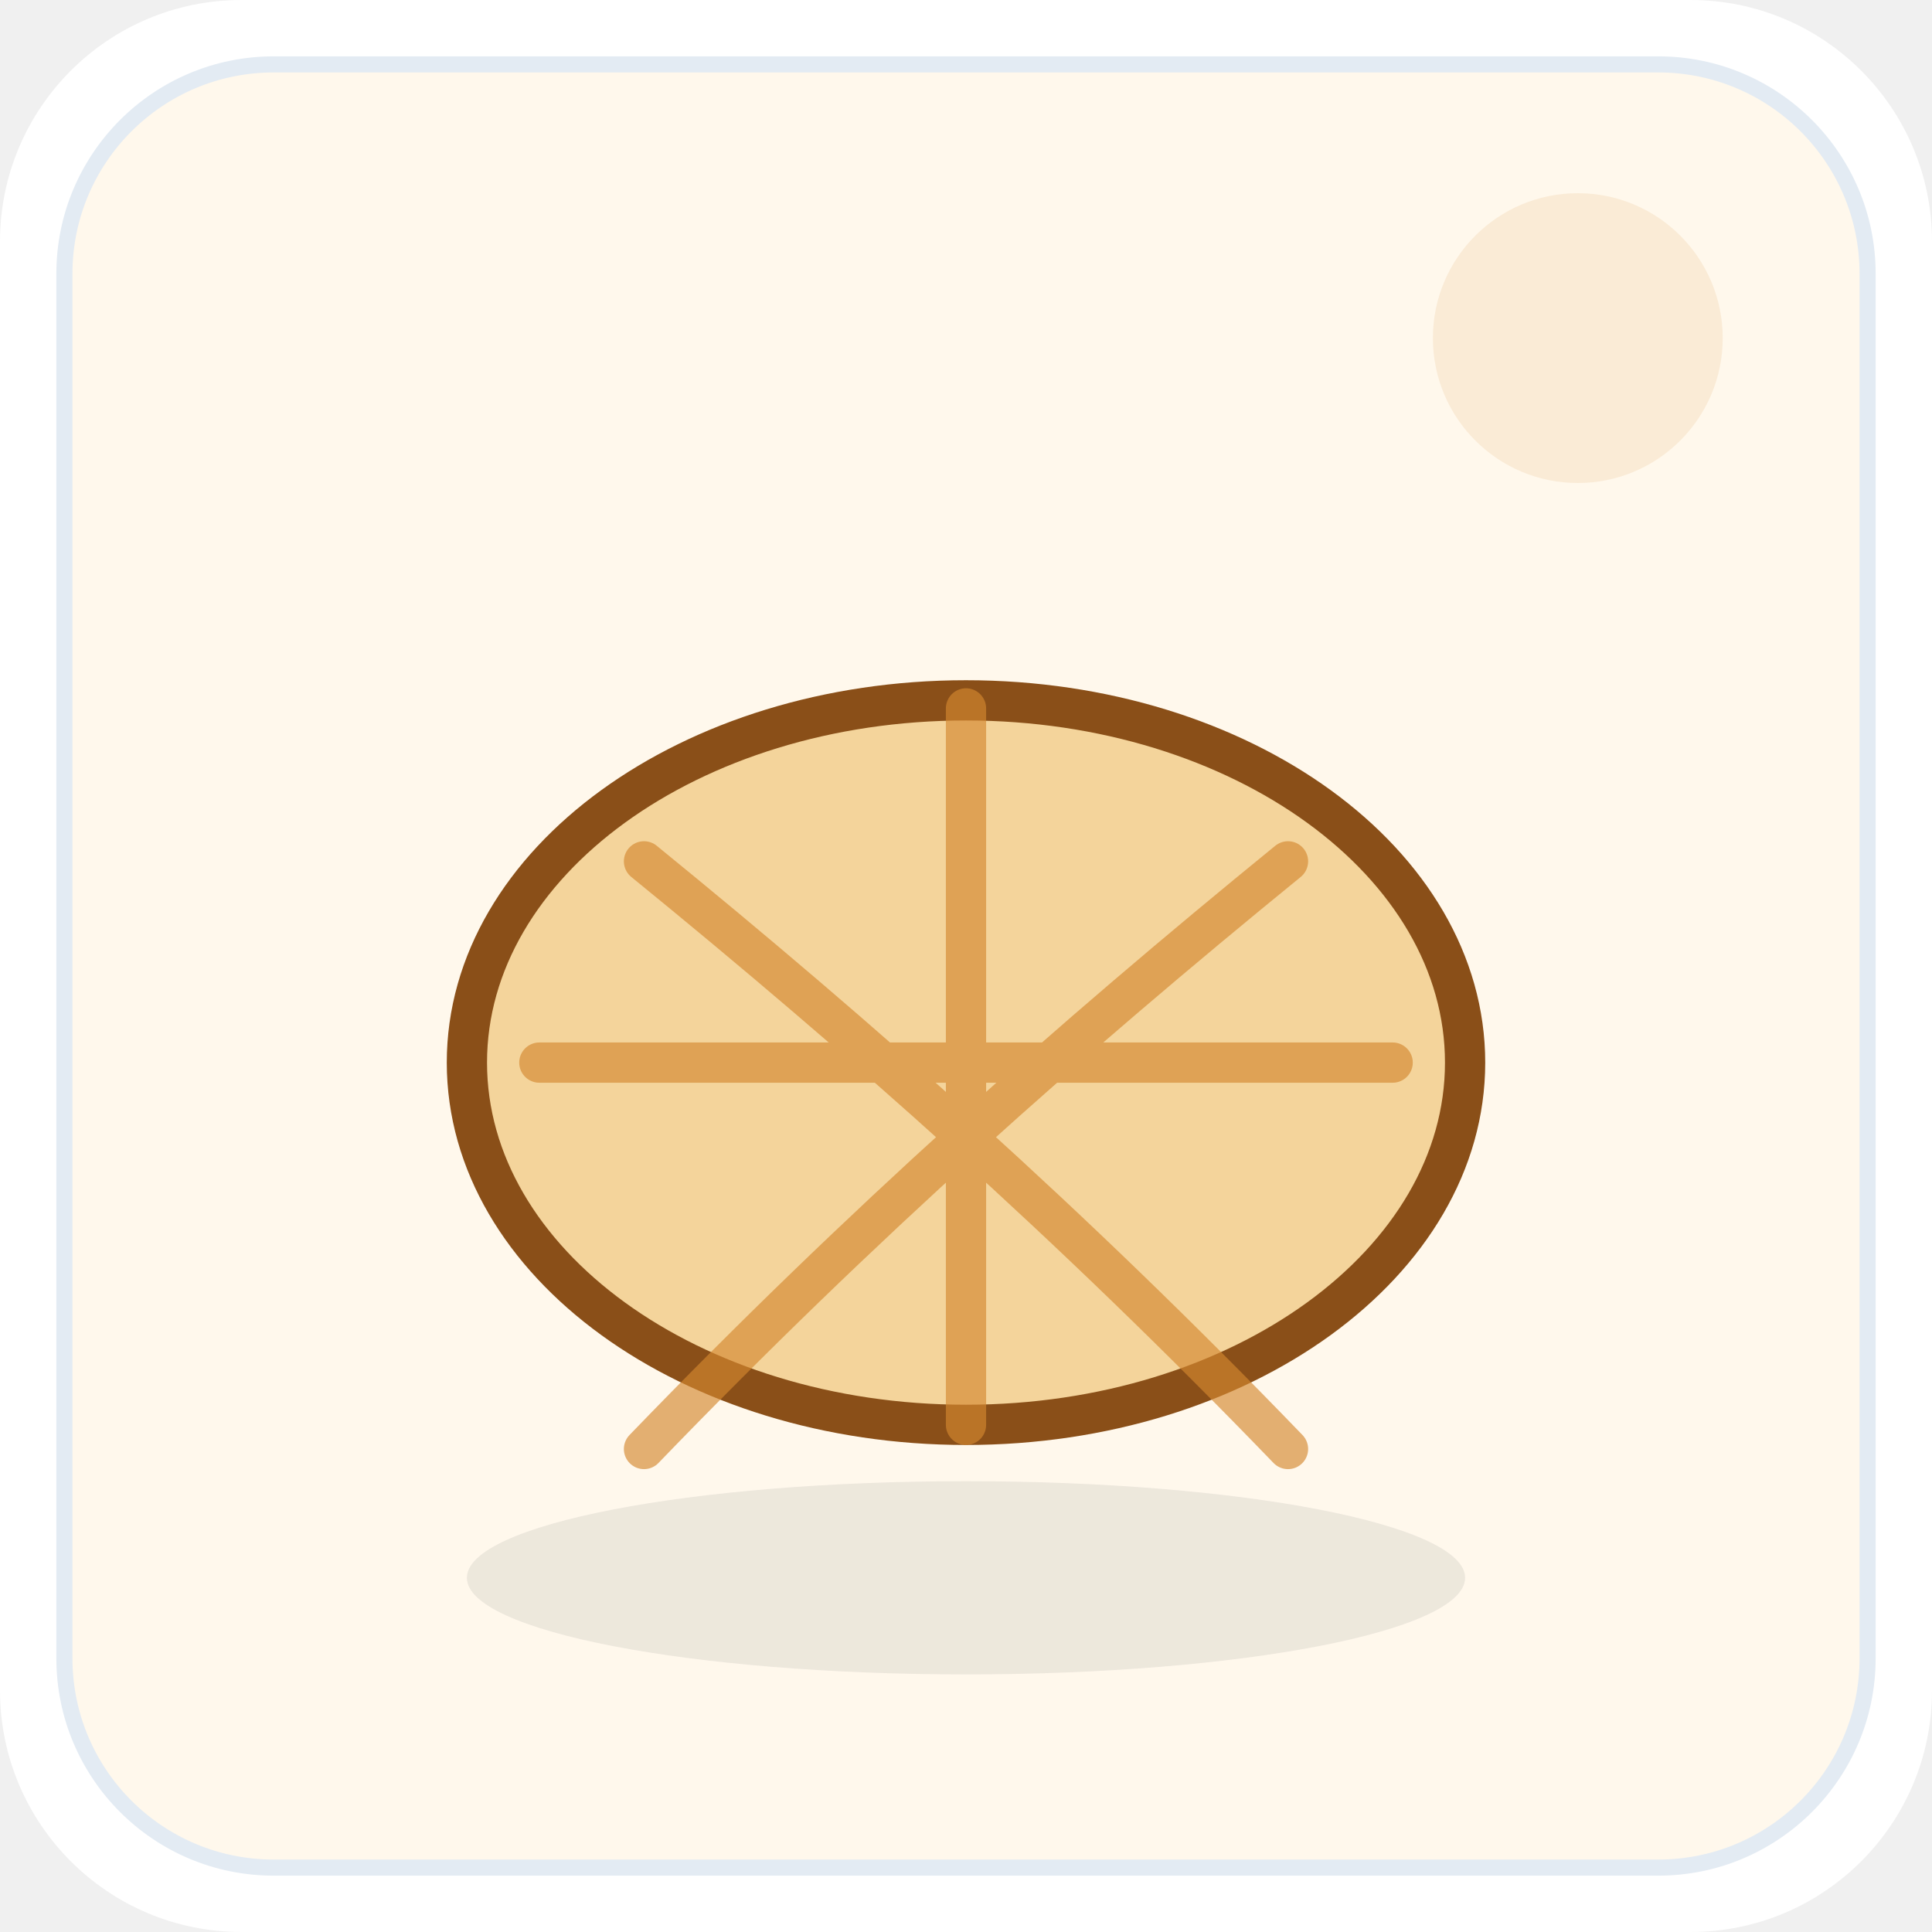
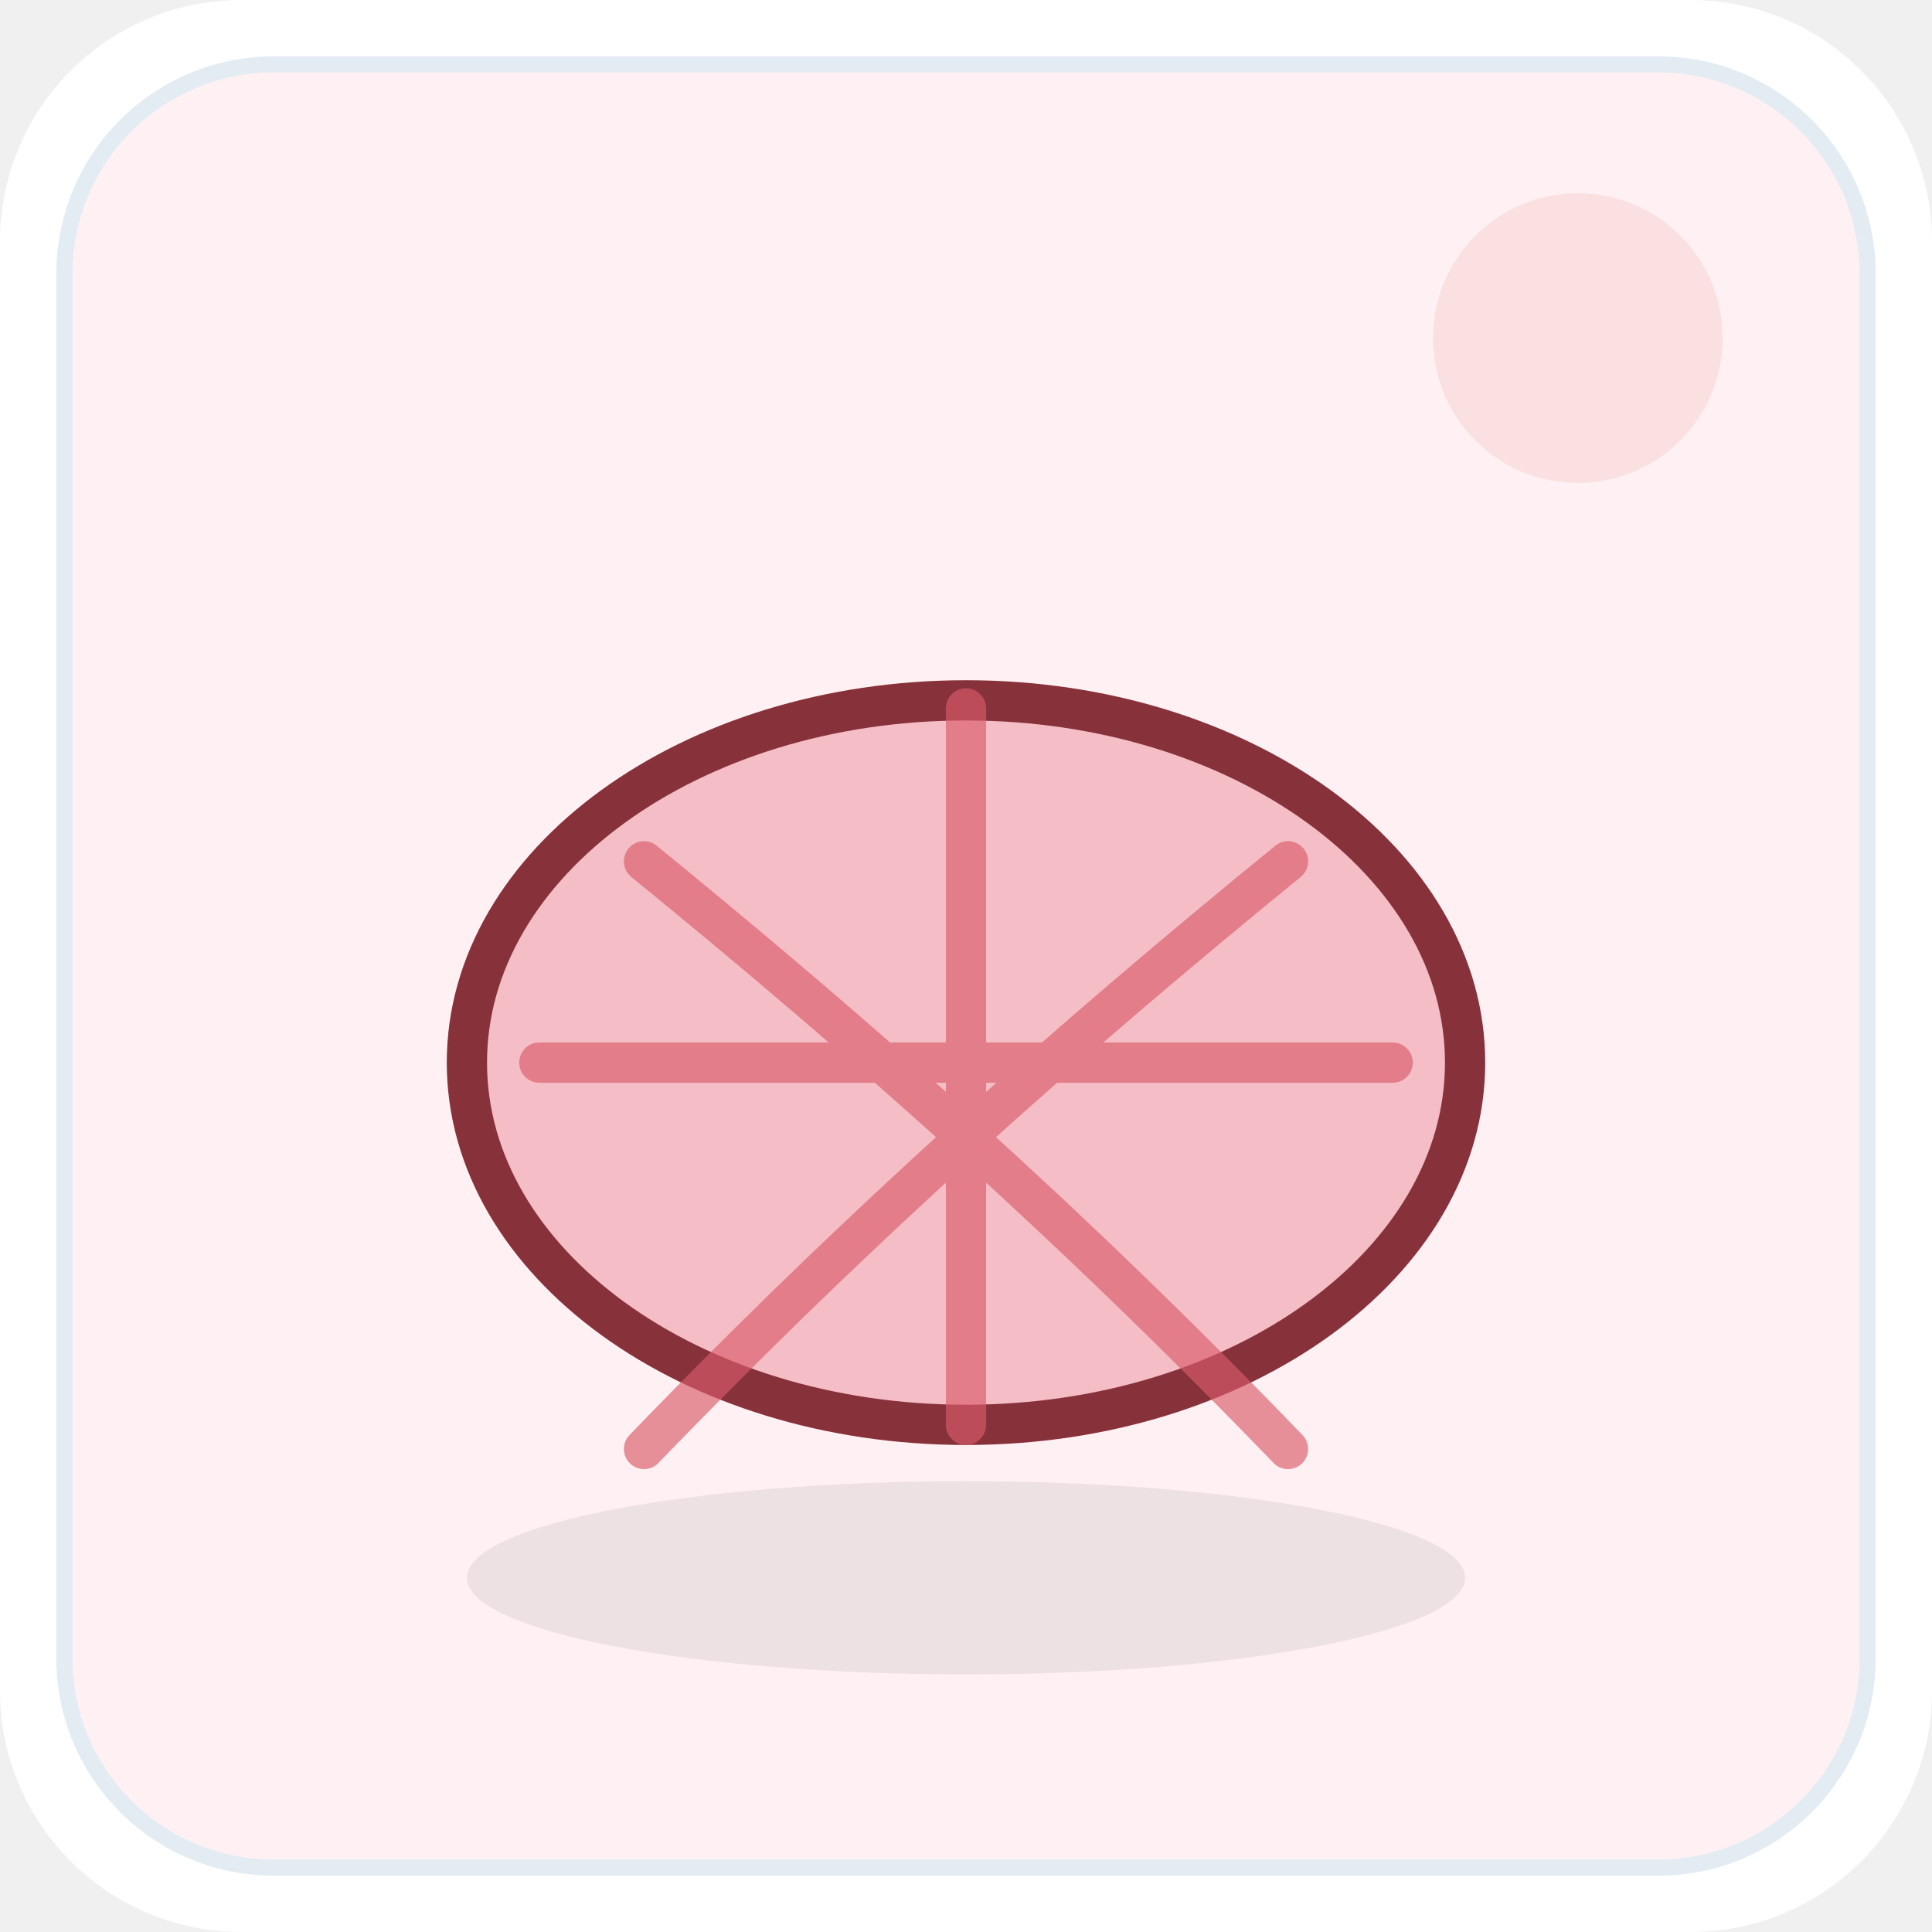
<svg xmlns="http://www.w3.org/2000/svg" viewBox="0 0 240 240" role="img" aria-label="网帽">
  <rect width="240" height="240" rx="30" fill="#fff" />
-   <rect x="8" y="8" width="224" height="224" rx="26" fill="#fff8ec" stroke="#e3ebf3" stroke-width="2" />
-   <circle cx="196" cy="42" r="18" fill="#d4872f" opacity=".12" />
+   <rect x="8" y="8" width="224" height="224" rx="26" fill="#fff1f3" stroke="#e3ebf3" stroke-width="2" />
+   <circle cx="196" cy="42" r="18" fill="#d95b68" opacity=".12" />
  <ellipse cx="120" cy="196" rx="62" ry="12" fill="#17202a" opacity=".08" />
-   <ellipse cx="120" cy="132" rx="62" ry="45" fill="#f4d49b" stroke="#8a4f18" stroke-width="5" />
-   <path d="M67 132h106M80 107c27 22 53 45 80 73M160 107c-27 22-53 45-80 73M120 88v89" stroke="#d4872f" stroke-width="5" opacity=".65" stroke-linecap="round" />
+   <ellipse cx="120" cy="132" rx="62" ry="45" fill="#f5bdc5" stroke="#87313b" stroke-width="5" />
+   <path d="M67 132h106M80 107c27 22 53 45 80 73M160 107c-27 22-53 45-80 73M120 88v89" stroke="#d95b68" stroke-width="5" opacity=".65" stroke-linecap="round" />
</svg>
